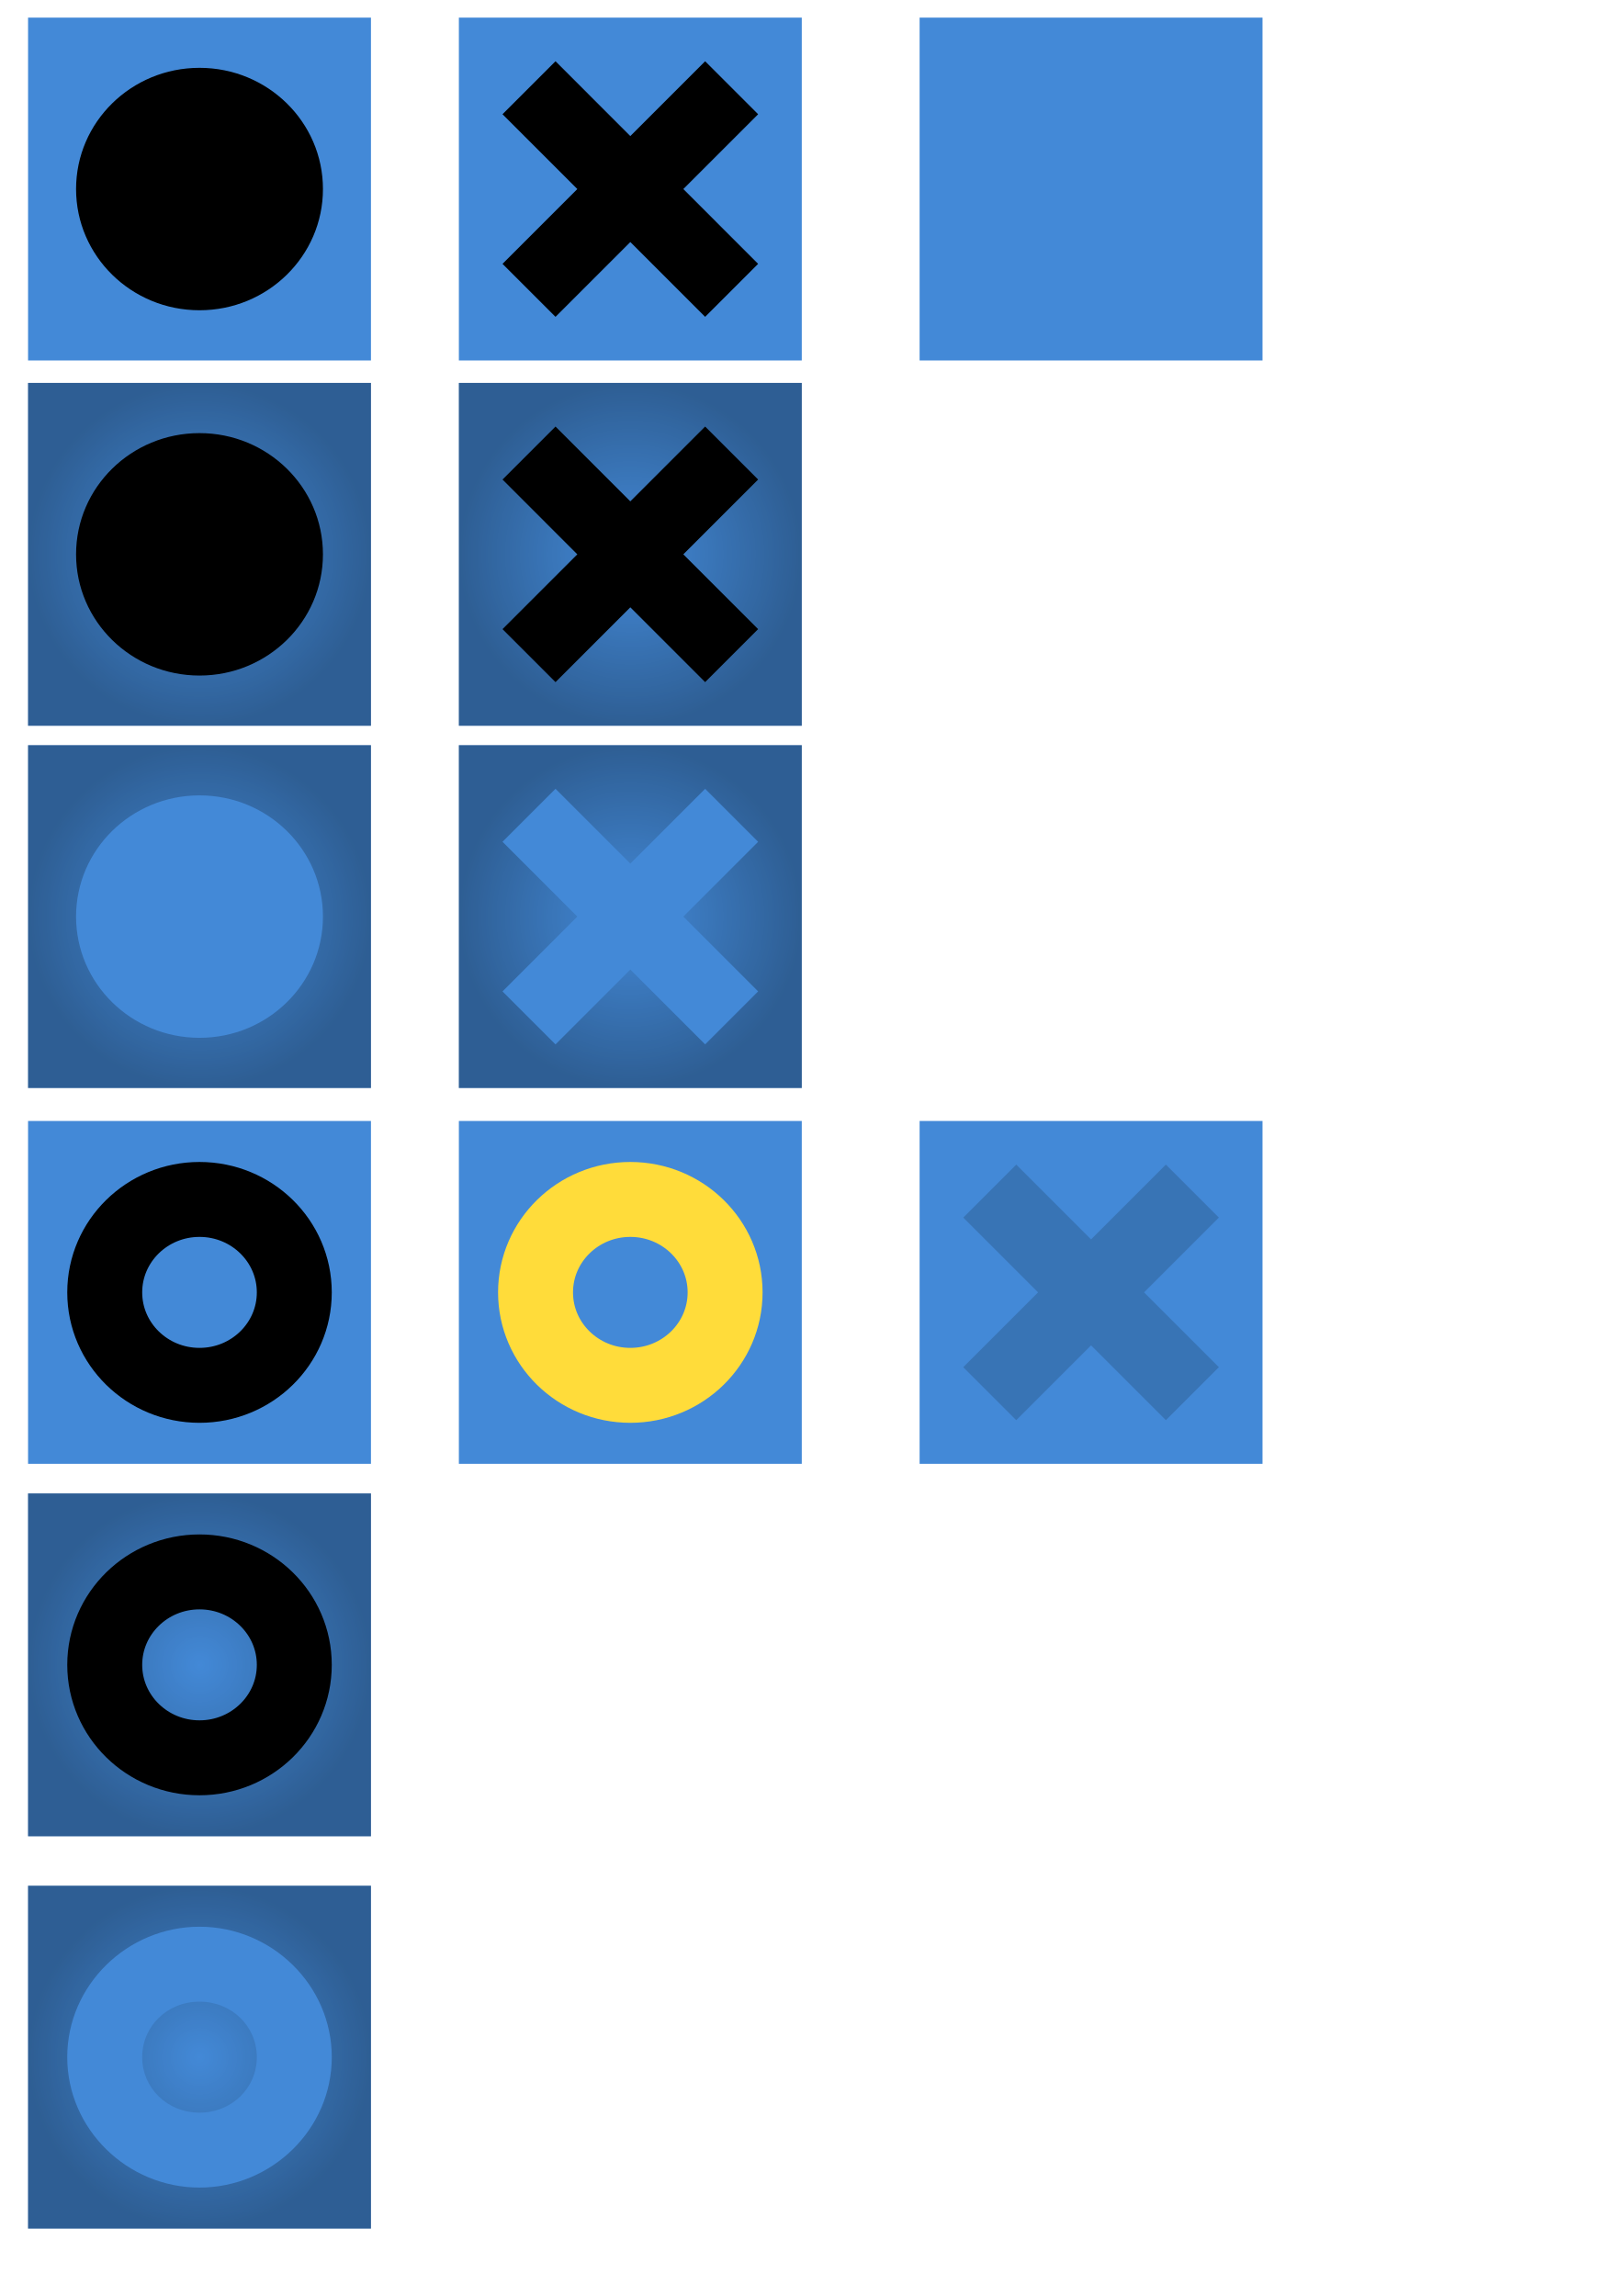
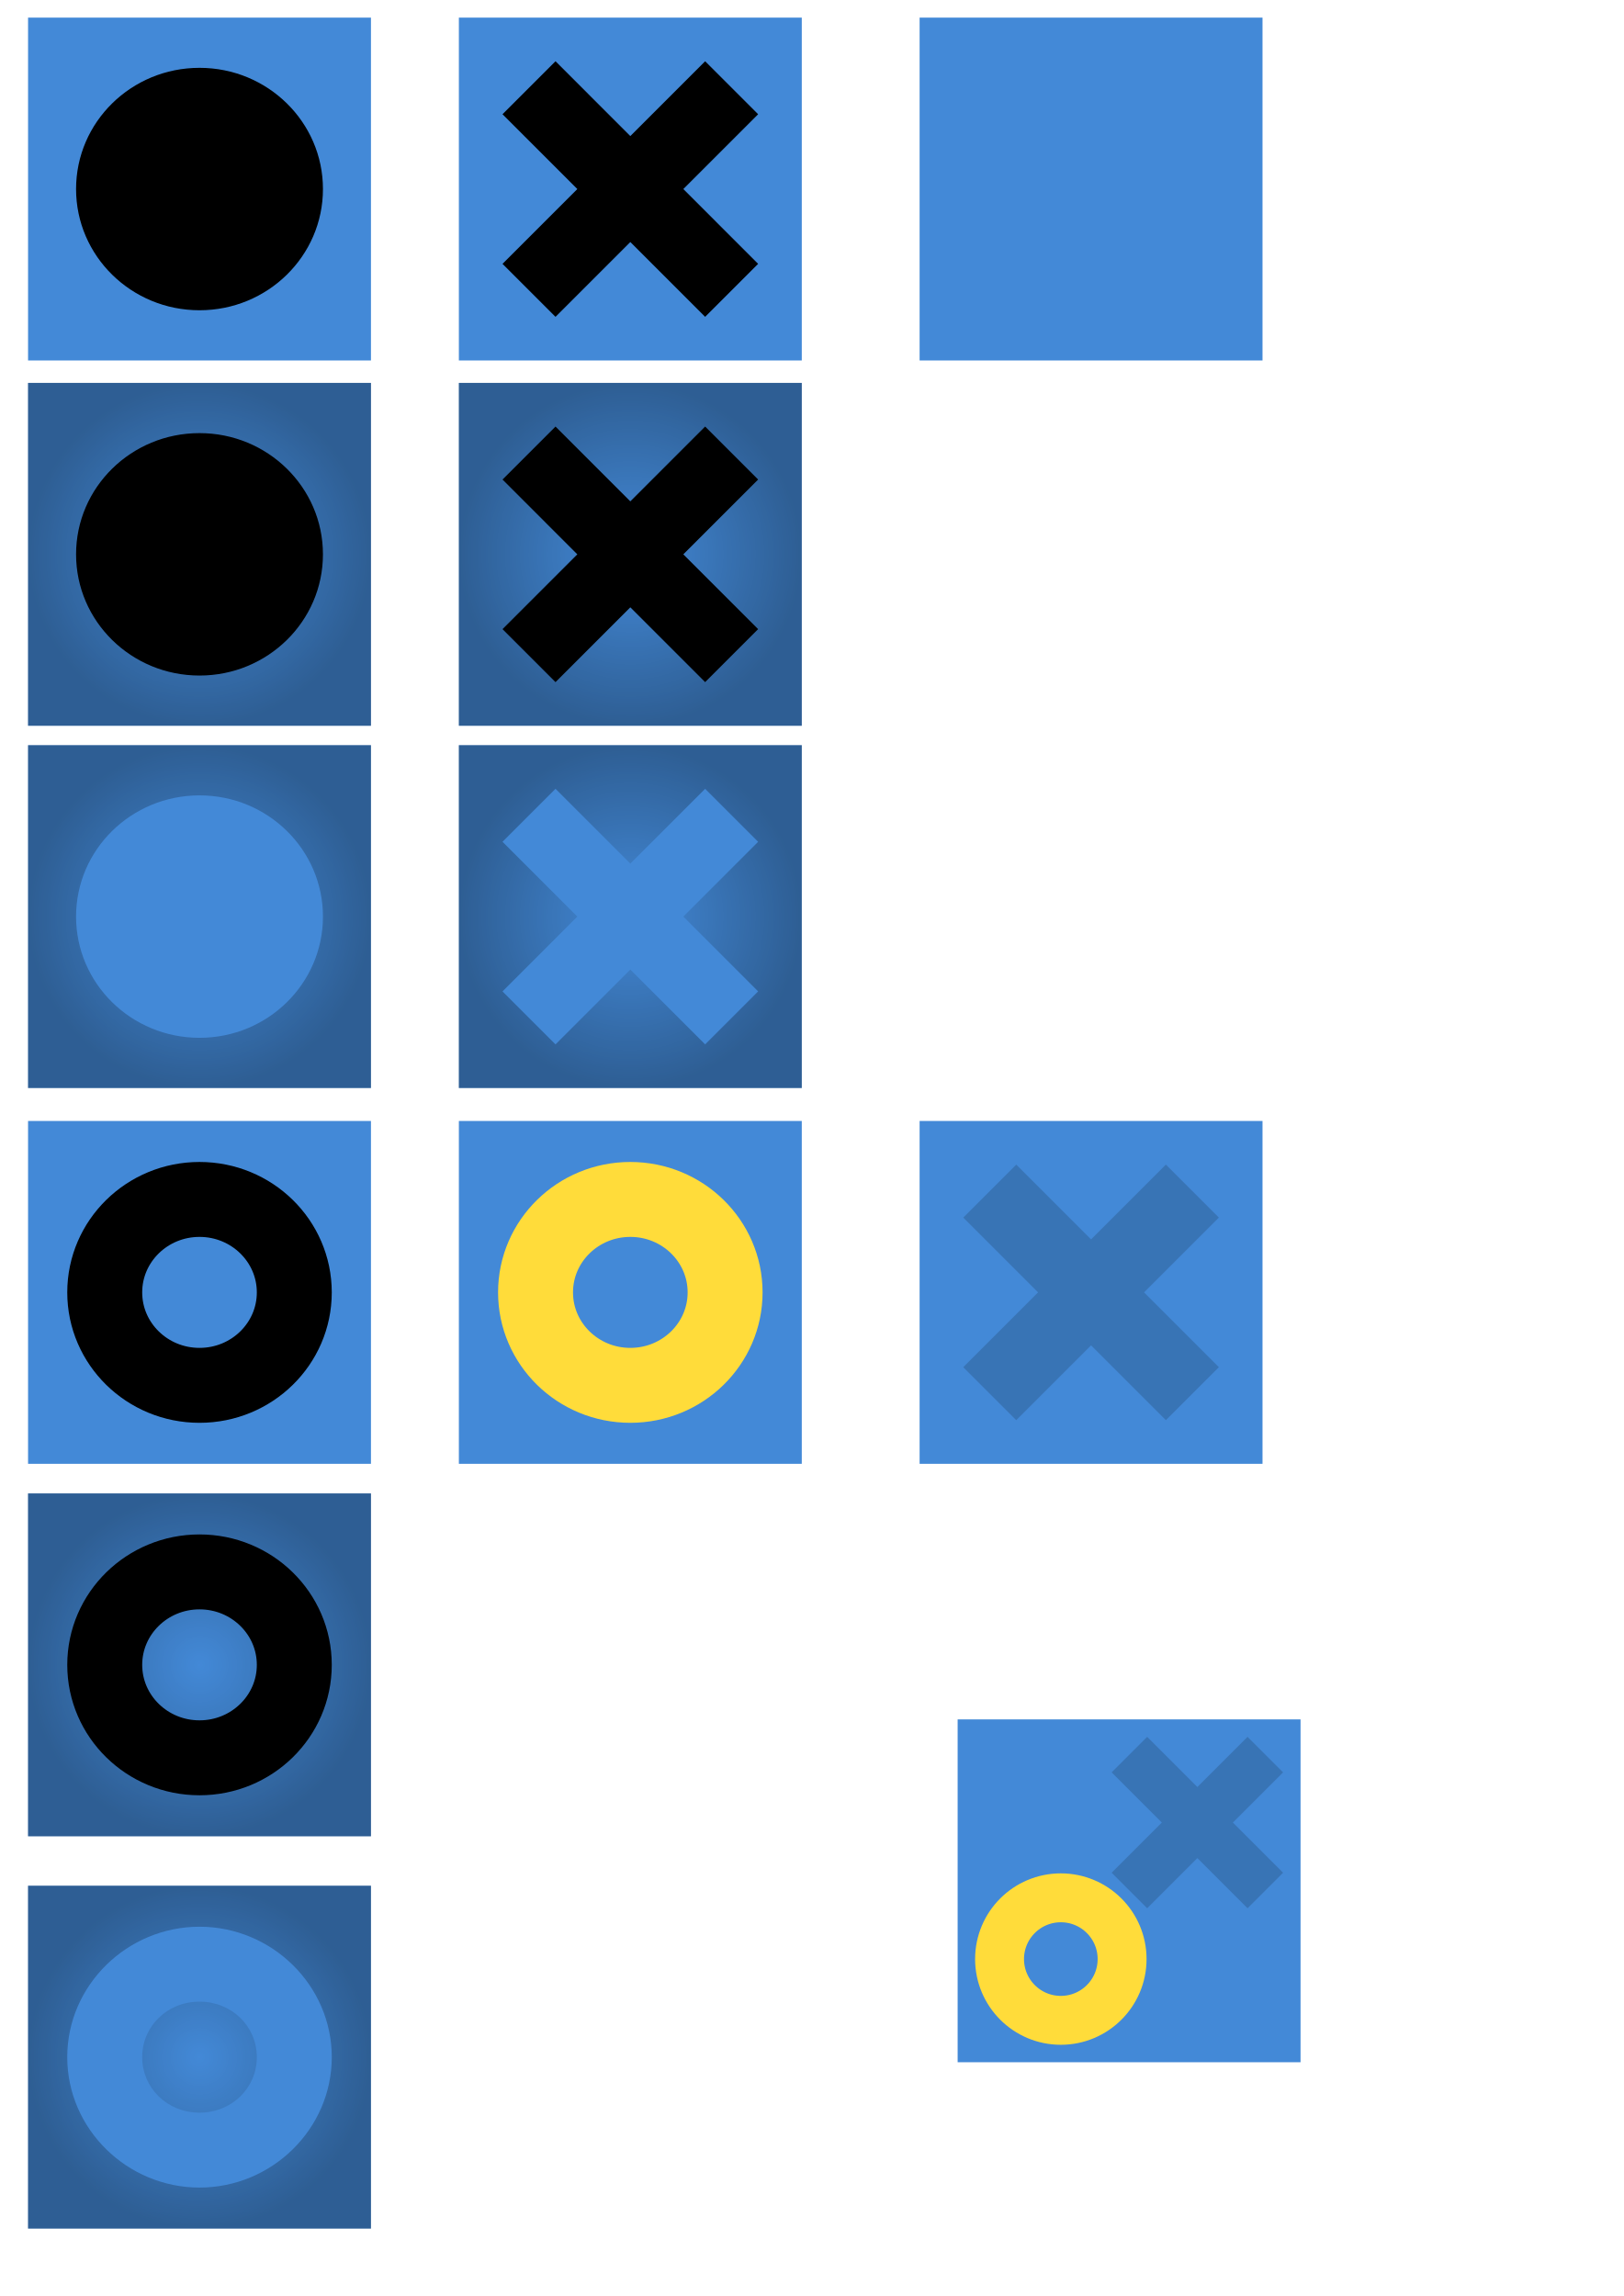
<svg xmlns="http://www.w3.org/2000/svg" xmlns:xlink="http://www.w3.org/1999/xlink" width="210mm" height="297mm" viewBox="0 0 744.094 1052.362" id="svg2" version="1.1">
  <defs id="defs4">
    <linearGradient id="linearGradient4188">
      <stop style="stop-color:#000000;stop-opacity:0" offset="0" id="stop4190" />
      <stop style="stop-color:#000000;stop-opacity:0.314" offset="1" id="stop4192" />
    </linearGradient>
    <radialGradient xlink:href="#linearGradient4188" id="radialGradient4194" cx="187.143" cy="476.648" fx="187.143" fy="476.648" r="78.571" gradientUnits="userSpaceOnUse" gradientTransform="translate(-95.71429,-222.5714)" />
    <radialGradient xlink:href="#linearGradient4188" id="radialGradient4198" gradientUnits="userSpaceOnUse" cx="187.143" cy="476.648" fx="187.143" fy="476.648" r="78.571" gradientTransform="translate(101.7143,-222.5714)" />
    <radialGradient xlink:href="#linearGradient4188" id="radialGradient4215" gradientUnits="userSpaceOnUse" cx="187.143" cy="476.648" fx="187.143" fy="476.648" r="78.571" gradientTransform="translate(-95.71429,-56.53004)" />
    <radialGradient xlink:href="#linearGradient4188" id="radialGradient4217" gradientUnits="userSpaceOnUse" gradientTransform="translate(101.7143,-56.53004)" cx="187.143" cy="476.648" fx="187.143" fy="476.648" r="78.571" />
    <radialGradient xlink:href="#linearGradient4188" id="radialGradient4177" gradientUnits="userSpaceOnUse" gradientTransform="translate(-95.71429,286.43)" cx="187.143" cy="476.648" fx="187.143" fy="476.648" r="78.571" />
    <radialGradient xlink:href="#linearGradient4188" id="radialGradient4185" gradientUnits="userSpaceOnUse" gradientTransform="translate(-95.71429,466.2372)" cx="187.143" cy="476.648" fx="187.143" fy="476.648" r="78.571" />
  </defs>
  <g id="layer1">
    <rect style="opacity:1;fill:#4389d7;fill-opacity:1;fill-rule:nonzero;stroke:none;stroke-width:2;stroke-linecap:butt;stroke-linejoin:miter;stroke-miterlimit:4;stroke-dasharray:none;stroke-opacity:1" id="rect4136" width="157.143" height="157.143" x="12.857" y="8.076" />
    <rect y="8.076" x="210.286" height="157.143" width="157.143" id="rect4138" style="opacity:1;fill:#4389d7;fill-opacity:1;fill-rule:nonzero;stroke:none;stroke-width:2;stroke-linecap:butt;stroke-linejoin:miter;stroke-miterlimit:4;stroke-dasharray:none;stroke-opacity:1" />
    <rect style="opacity:1;fill:#4389d7;fill-opacity:1;fill-rule:nonzero;stroke:none;stroke-width:2;stroke-linecap:butt;stroke-linejoin:miter;stroke-miterlimit:4;stroke-dasharray:none;stroke-opacity:1" id="rect4140" width="157.143" height="157.143" x="421.429" y="8.076" />
    <ellipse style="opacity:1;fill:#000000;fill-opacity:1;fill-rule:nonzero;stroke:none;stroke-width:2;stroke-linecap:butt;stroke-linejoin:miter;stroke-miterlimit:4;stroke-dasharray:none;stroke-opacity:1" id="path4142" cx="91.429" cy="86.648" rx="56.569" ry="55.558" />
    <path style="opacity:1;fill:#000000;fill-opacity:1;fill-rule:nonzero;stroke:none;stroke-width:2;stroke-linecap:butt;stroke-linejoin:miter;stroke-miterlimit:4;stroke-dasharray:none;stroke-opacity:1" d="m 323.142,28.077 -34.285,34.285 -34.285,-34.285 -24.286,24.286 34.285,34.285 -34.285,34.285 24.286,24.286 34.285,-34.285 34.285,34.285 24.286,-24.286 -34.285,-34.285 34.285,-34.285 -24.286,-24.286 z" id="rect4144" />
    <rect y="175.505" x="12.857" height="157.143" width="157.143" id="rect4170" style="opacity:1;fill:#4389d7;fill-opacity:1;fill-rule:nonzero;stroke:none;stroke-width:2;stroke-linecap:butt;stroke-linejoin:miter;stroke-miterlimit:4;stroke-dasharray:none;stroke-opacity:1" />
    <rect style="opacity:1;fill:#4389d7;fill-opacity:1;fill-rule:nonzero;stroke:none;stroke-width:2;stroke-linecap:butt;stroke-linejoin:miter;stroke-miterlimit:4;stroke-dasharray:none;stroke-opacity:1" id="rect4172" width="157.143" height="157.143" x="210.286" y="175.505" />
    <path style="opacity:1;fill:url(#radialGradient4194);fill-opacity:1;fill-rule:nonzero;stroke:none;stroke-width:2;stroke-linecap:butt;stroke-linejoin:miter;stroke-miterlimit:4;stroke-dasharray:none;stroke-opacity:1" d="m 12.857,175.505 157.143,0 0,157.143 -157.143,0 z" id="rect4186" />
    <path style="opacity:1;fill:#000000;fill-opacity:1;fill-rule:nonzero;stroke:none;stroke-width:2;stroke-linecap:butt;stroke-linejoin:miter;stroke-miterlimit:4;stroke-dasharray:none;stroke-opacity:1" d="m 147.997,254.076 a 56.569,55.558 0 0 1 -56.569,55.558 56.569,55.558 0 0 1 -56.569,-55.558 56.569,55.558 0 0 1 56.569,-55.558 56.569,55.558 0 0 1 56.569,55.558 z" id="ellipse4174" />
    <path style="opacity:1;fill:url(#radialGradient4198);fill-opacity:1;fill-rule:nonzero;stroke:none;stroke-width:2;stroke-linecap:butt;stroke-linejoin:miter;stroke-miterlimit:4;stroke-dasharray:none;stroke-opacity:1" d="m 210.286,175.505 157.143,0 0,157.143 -157.143,0 z" id="rect4196" />
    <path id="path4176" d="m 323.142,195.505 -34.285,34.285 -34.285,-34.285 -24.286,24.286 34.285,34.285 -34.285,34.285 24.286,24.286 34.285,-34.285 34.285,34.285 24.286,-24.286 -34.285,-34.285 34.285,-34.285 -24.286,-24.286 z" style="opacity:1;fill:#000000;fill-opacity:1;fill-rule:nonzero;stroke:none;stroke-width:2;stroke-linecap:butt;stroke-linejoin:miter;stroke-miterlimit:4;stroke-dasharray:none;stroke-opacity:1" />
    <rect style="opacity:1;fill:#4389d7;fill-opacity:1;fill-rule:nonzero;stroke:none;stroke-width:2;stroke-linecap:butt;stroke-linejoin:miter;stroke-miterlimit:4;stroke-dasharray:none;stroke-opacity:1" id="rect4203" width="157.143" height="157.143" x="12.857" y="341.546" />
    <rect y="341.546" x="210.286" height="157.143" width="157.143" id="rect4205" style="opacity:1;fill:#4389d7;fill-opacity:1;fill-rule:nonzero;stroke:none;stroke-width:2;stroke-linecap:butt;stroke-linejoin:miter;stroke-miterlimit:4;stroke-dasharray:none;stroke-opacity:1" />
    <path style="opacity:1;fill:url(#radialGradient4215);fill-opacity:1;fill-rule:nonzero;stroke:none;stroke-width:2;stroke-linecap:butt;stroke-linejoin:miter;stroke-miterlimit:4;stroke-dasharray:none;stroke-opacity:1" d="m 12.858,341.546 0,157.143 157.143,0 0,-157.143 -157.143,0 z m 78.57,23.014 a 56.569,55.558 0 0 1 56.568,55.559 56.569,55.558 0 0 1 -56.568,55.559 56.569,55.558 0 0 1 -56.568,-55.559 56.569,55.558 0 0 1 56.568,-55.559 z" id="path4207" />
    <path style="opacity:1;fill:url(#radialGradient4217);fill-opacity:1;fill-rule:nonzero;stroke:none;stroke-width:2;stroke-linecap:butt;stroke-linejoin:miter;stroke-miterlimit:4;stroke-dasharray:none;stroke-opacity:1" d="m 210.286,341.546 0,157.143 157.143,0 0,-157.143 -157.143,0 z m 44.287,20 34.285,34.285 34.283,-34.285 24.287,24.287 -34.285,34.285 34.285,34.285 -24.287,24.285 -34.283,-34.285 -34.285,34.285 -24.287,-24.285 34.285,-34.285 -34.285,-34.285 24.287,-24.287 z" id="path4211" />
    <rect y="513.791" x="12.857" height="157.143" width="157.143" id="rect4163" style="opacity:1;fill:#4389d7;fill-opacity:1;fill-rule:nonzero;stroke:none;stroke-width:2;stroke-linecap:butt;stroke-linejoin:miter;stroke-miterlimit:4;stroke-dasharray:none;stroke-opacity:1" />
    <ellipse ry="42.606" rx="43.437" cy="592.362" cx="91.429" id="ellipse4165" style="opacity:1;fill:none;fill-opacity:1;fill-rule:nonzero;stroke:#000000;stroke-width:34.346;stroke-linecap:butt;stroke-linejoin:miter;stroke-miterlimit:4;stroke-dasharray:none;stroke-opacity:1" />
    <rect style="opacity:1;fill:#4389d7;fill-opacity:1;fill-rule:nonzero;stroke:none;stroke-width:2;stroke-linecap:butt;stroke-linejoin:miter;stroke-miterlimit:4;stroke-dasharray:none;stroke-opacity:1" id="rect4171" width="157.143" height="157.143" x="12.857" y="684.507" />
    <ellipse style="opacity:1;fill:none;fill-opacity:1;fill-rule:nonzero;stroke:#000000;stroke-width:34.346;stroke-linecap:butt;stroke-linejoin:miter;stroke-miterlimit:4;stroke-dasharray:none;stroke-opacity:1" id="ellipse4173" cx="91.429" cy="763.078" rx="43.437" ry="42.606" />
    <path id="path4175" d="m 12.857,684.507 157.143,0 0,157.143 -157.143,0 z" style="opacity:1;fill:url(#radialGradient4177);fill-opacity:1;fill-rule:nonzero;stroke:none;stroke-width:2;stroke-linecap:butt;stroke-linejoin:miter;stroke-miterlimit:4;stroke-dasharray:none;stroke-opacity:1" />
    <rect y="864.314" x="12.857" height="157.143" width="157.143" id="rect4179" style="opacity:1;fill:#4389d7;fill-opacity:1;fill-rule:nonzero;stroke:none;stroke-width:2;stroke-linecap:butt;stroke-linejoin:miter;stroke-miterlimit:4;stroke-dasharray:none;stroke-opacity:1" />
    <path style="opacity:1;fill:url(#radialGradient4185);fill-opacity:1;fill-rule:nonzero;stroke:none;stroke-width:2;stroke-linecap:butt;stroke-linejoin:miter;stroke-miterlimit:4;stroke-dasharray:none;stroke-opacity:1" d="M 12.857 864.314 L 12.857 1021.457 L 170 1021.457 L 170 864.314 L 12.857 864.314 z M 91.428 883.105 C 124.521 883.105 152.039 909.892 152.039 942.885 C 152.039 975.877 124.521 1002.664 91.428 1002.664 C 58.335 1002.664 30.818 975.877 30.818 942.885 C 30.818 909.892 58.335 883.105 91.428 883.105 z M 91.428 917.451 C 76.542 917.451 65.164 928.816 65.164 942.885 C 65.164 956.954 76.542 968.318 91.428 968.318 C 106.314 968.318 117.691 956.954 117.691 942.885 C 117.691 928.816 106.314 917.451 91.428 917.451 z " id="path4183" />
    <rect style="opacity:1;fill:#4389d7;fill-opacity:1;fill-rule:nonzero;stroke:none;stroke-width:2;stroke-linecap:butt;stroke-linejoin:miter;stroke-miterlimit:4;stroke-dasharray:none;stroke-opacity:1" id="rect4173" width="157.143" height="157.143" x="210.286" y="513.791" />
    <ellipse style="opacity:1;fill:none;fill-opacity:1;fill-rule:nonzero;stroke:#ffdc3a;stroke-width:34.346;stroke-linecap:butt;stroke-linejoin:miter;stroke-miterlimit:4;stroke-dasharray:none;stroke-opacity:1" id="ellipse4175" cx="288.857" cy="592.362" rx="43.437" ry="42.606" />
    <rect style="opacity:1;fill:#4389d7;fill-opacity:1;fill-rule:nonzero;stroke:none;stroke-width:2;stroke-linecap:butt;stroke-linejoin:miter;stroke-miterlimit:4;stroke-dasharray:none;stroke-opacity:1" id="rect4180" width="157.143" height="157.143" x="421.429" y="513.791" />
    <path id="path4182" d="M 534.285,533.791 500,568.076 l -34.285,-34.285 -24.286,24.286 34.285,34.285 -34.285,34.285 24.286,24.286 34.285,-34.285 34.285,34.285 24.286,-24.286 -34.285,-34.285 34.285,-34.285 -24.286,-24.286 z" style="opacity:1;fill:#000000;fill-opacity:0.157;fill-rule:nonzero;stroke:none;stroke-width:2;stroke-linecap:butt;stroke-linejoin:miter;stroke-miterlimit:4;stroke-dasharray:none;stroke-opacity:1" />
+     <flowRoot xml:space="preserve" id="flowRoot4170" style="font-style:normal;font-variant:normal;font-weight:normal;font-stretch:normal;font-size:17.5px;line-height:125%;font-family:'Comic Sans MS';-inkscape-font-specification:'Comic Sans MS, Normal';text-align:start;letter-spacing:0px;word-spacing:0px;writing-mode:lr-tb;text-anchor:start;fill:#000000;fill-opacity:1;stroke:none;stroke-width:1px;stroke-linecap:butt;stroke-linejoin:miter;stroke-opacity:1">
+       <flowRegion id="flowRegion4172">
+         <rect id="rect4174" width="1133.391" height="220.213" x="-290.924" y="-553.78" />
+       </flowRegion>
+       <flowPara id="flowPara4176" style="-inkscape-font-specification:'League Spartan Bold';font-family:'League Spartan';font-weight:bold;font-style:normal;font-stretch:normal;font-variant:normal;font-size:80px">Memoz</flowPara>
+     </flowRoot>
+     <rect style="opacity:1;fill:#4389d7;fill-opacity:1;fill-rule:nonzero;stroke:none;stroke-width:2;stroke-linecap:butt;stroke-linejoin:miter;stroke-miterlimit:4;stroke-dasharray:none;stroke-opacity:1" id="rect4210" width="150" height="150" x="421.429" y="-301.969" />
+     <rect y="-301.969" x="596.429" height="150" width="150" id="rect4212" style="opacity:1;fill:#4389d7;fill-opacity:1;fill-rule:nonzero;stroke:none;stroke-width:2;stroke-linecap:butt;stroke-linejoin:miter;stroke-miterlimit:4;stroke-dasharray:none;stroke-opacity:1" />
+     <rect style="opacity:1;fill:#4389d7;fill-opacity:1;fill-rule:nonzero;stroke:none;stroke-width:2;stroke-linecap:butt;stroke-linejoin:miter;stroke-miterlimit:4;stroke-dasharray:none;stroke-opacity:1" id="rect4214" width="150" height="150" x="771.429" y="-301.969" />
+     <rect y="-301.969" x="946.429" height="150" width="150" id="rect4216" style="opacity:1;fill:#4389d7;fill-opacity:1;fill-rule:nonzero;stroke:none;stroke-width:2;stroke-linecap:butt;stroke-linejoin:miter;stroke-miterlimit:4;stroke-dasharray:none;stroke-opacity:1" />
+     <rect style="opacity:1;fill:#4389d7;fill-opacity:1;fill-rule:nonzero;stroke:none;stroke-width:2;stroke-linecap:butt;stroke-linejoin:miter;stroke-miterlimit:4;stroke-dasharray:none;stroke-opacity:1" id="rect4218" width="150" height="150" x="1121.429" y="-301.969" />
+     <path id="path4195" style="font-style:normal;font-variant:normal;font-weight:bold;font-stretch:normal;font-size:80px;line-height:125%;font-family:'League Spartan';-inkscape-font-specification:'League Spartan Bold';text-align:start;letter-spacing:0px;word-spacing:0px;writing-mode:lr-tb;text-anchor:start;fill:#000000;fill-opacity:1;stroke:none;stroke-width:1px;stroke-linecap:butt;stroke-linejoin:miter;stroke-opacity:1" d="m 517.949,-193.969 15.04,0 -5.92,-66 -16,0 -14.64,38.08 -14.64,-38.08 -16,0 -5.92,66 15.04,0 3.12,-39.12 0.4,0 13.52,38.72 8.96,0 13.52,-38.72 0.4,0 3.12,39.12 z" />
+     <path id="path4197" style="font-style:normal;font-variant:normal;font-weight:bold;font-stretch:normal;font-size:80px;line-height:125%;font-family:'League Spartan';-inkscape-font-specification:'League Spartan Bold';text-align:start;letter-spacing:0px;word-spacing:0px;writing-mode:lr-tb;text-anchor:start;fill:#000000;fill-opacity:1;stroke:none;stroke-width:1px;stroke-linecap:butt;stroke-linejoin:miter;stroke-opacity:1" d="m 693.629,-225.009 c 0.08,-0.48 0.08,-1.36 0.08,-1.92 0,-14.4 -9.52,-21.76 -22,-21.76 -12.4,0 -22.56,9.76 -22.56,21.76 0,11.92 10.16,21.68 22.56,21.68 9.12,0 16.64,-2.96 21.28,-10.72 l -10.24,-5.12 c -3.44,3.68 -5.44,4.56 -10,4.56 -3.6,0 -8.88,-2.16 -8.88,-8.48 l 29.76,0 z m -29.36,-7.84 c 0.24,-3.76 2.96,-6.64 7.84,-6.64 4.16,0 7.12,2.32 7.76,6.64 l -15.6,0 z" />
+     <path id="path4199" style="font-style:normal;font-variant:normal;font-weight:bold;font-stretch:normal;font-size:80px;line-height:125%;font-family:'League Spartan';-inkscape-font-specification:'League Spartan Bold';text-align:start;letter-spacing:0px;word-spacing:0px;writing-mode:lr-tb;text-anchor:start;fill:#000000;fill-opacity:1;stroke:none;stroke-width:1px;stroke-linecap:butt;stroke-linejoin:miter;stroke-opacity:1" d="m 811.429,-205.849 14.16,0 0,-24 c 0,-3.28 1.84,-6.88 6.56,-6.88 5.04,0 7.2,3.6 7.2,7.68 l 0,23.2 14.16,0 0,-24.48 c 0.16,-3.12 2.08,-6.4 6.56,-6.4 5.04,0 7.2,3.6 7.2,7.68 l 0,23.2 14.16,0 0,-27.04 c 0,-11.44 -8.48,-15.2 -16,-15.2 -4.48,0 -9.28,2.32 -13.6,7.52 -2.88,-5.52 -8.88,-7.52 -14.32,-7.52 -4.48,0 -8.56,2.32 -11.76,5.52 l -0.16,0 0,-4.32 -14.16,0 0,41.04 z" />
+     <path id="path4201" style="font-style:normal;font-variant:normal;font-weight:bold;font-stretch:normal;font-size:80px;line-height:125%;font-family:'League Spartan';-inkscape-font-specification:'League Spartan Bold';text-align:start;letter-spacing:0px;word-spacing:0px;writing-mode:lr-tb;text-anchor:start;fill:#ffdc3a;fill-opacity:1;stroke:none;stroke-width:1px;stroke-linecap:butt;stroke-linejoin:miter;stroke-opacity:1" d="m 996.829,-226.929 c 0,12.64 9.92,21.68 24.72,21.68 14.16,0 24.48,-9.04 24.48,-21.68 0,-12.8 -10.88,-21.76 -24.48,-21.76 -13.84,0 -24.72,8.96 -24.72,21.76 z m 15.04,0 c 0,-5.68 4.24,-9.68 9.6,-9.68 5.28,0 9.52,4 9.52,9.68 0,5.6 -4,9.6 -9.52,9.6 -5.76,0 -9.6,-4 -9.6,-9.6 z" />
+     <path id="path4203" style="font-style:normal;font-variant:normal;font-weight:bold;font-stretch:normal;font-size:80px;line-height:125%;font-family:'League Spartan';-inkscape-font-specification:'League Spartan Bold';text-align:start;letter-spacing:0px;word-spacing:0px;writing-mode:lr-tb;text-anchor:start;fill:#000000;fill-opacity:1;stroke:none;stroke-width:1px;stroke-linecap:butt;stroke-linejoin:miter;stroke-opacity:1" d="m 1218.469,-247.489 -40.72,0 0,10.8 16.96,0 -20.32,30.24 42.48,0 0,-10.8 -18.72,0 20.32,-30.24 z" />
+     <rect y="788.076" x="438.857" height="157.143" width="157.143" id="rect4224" style="opacity:1;fill:#4389d7;fill-opacity:1;fill-rule:nonzero;stroke:none;stroke-width:2;stroke-linecap:butt;stroke-linejoin:miter;stroke-miterlimit:4;stroke-dasharray:none;stroke-opacity:1" ry="0" />
+     <ellipse ry="28.077" rx="28.077" cy="897.934" cx="486.143" id="ellipse4226" style="opacity:1;fill:none;fill-opacity:1;fill-rule:nonzero;stroke:#ffdc3a;stroke-width:22.417;stroke-linecap:butt;stroke-linejoin:miter;stroke-miterlimit:4;stroke-dasharray:none;stroke-opacity:1" />
+     <path style="opacity:1;fill:#000000;fill-opacity:0.157;fill-rule:nonzero;stroke:none;stroke-width:2;stroke-linecap:butt;stroke-linejoin:miter;stroke-miterlimit:4;stroke-dasharray:none;stroke-opacity:1" d="m 571.71,796.076 -22.996,22.996 -22.996,-22.996 -16.29,16.29 22.996,22.996 -22.996,22.996 16.29,16.29 22.996,-22.996 22.996,22.996 L 588,858.358 565.004,835.362 588,812.366 571.71,796.076 Z" id="path4232" />
  </g>
</svg>
